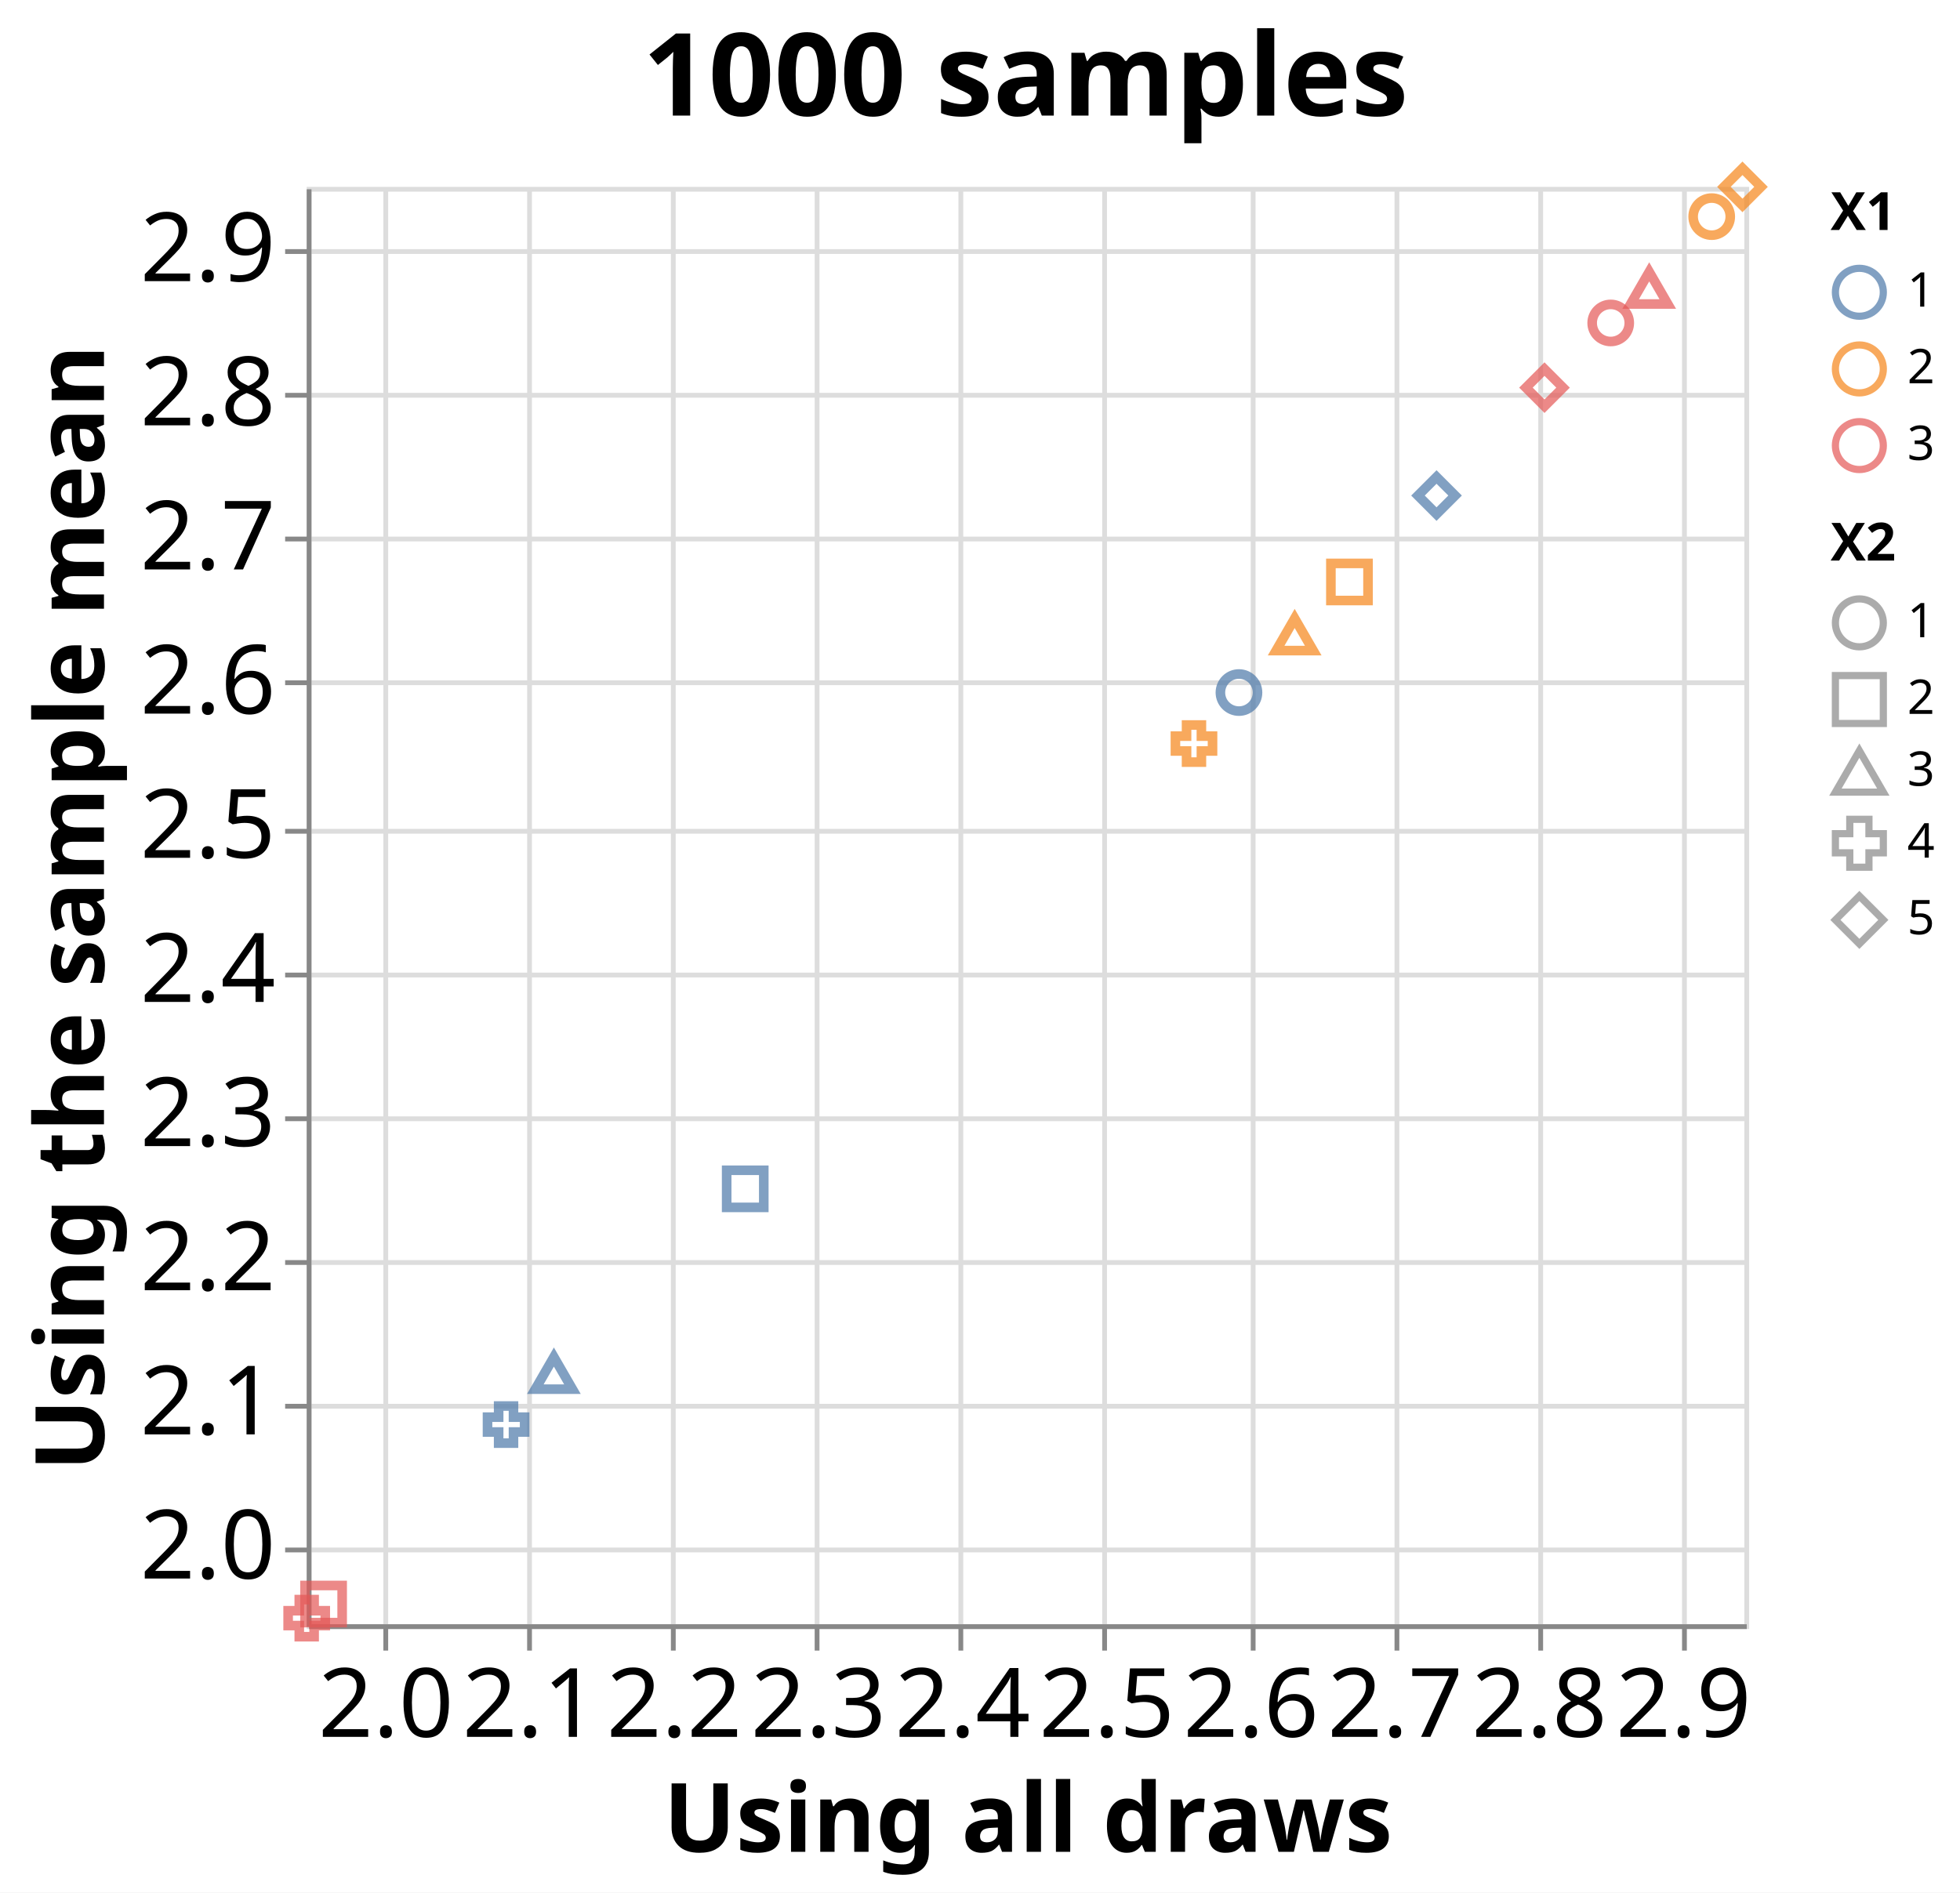
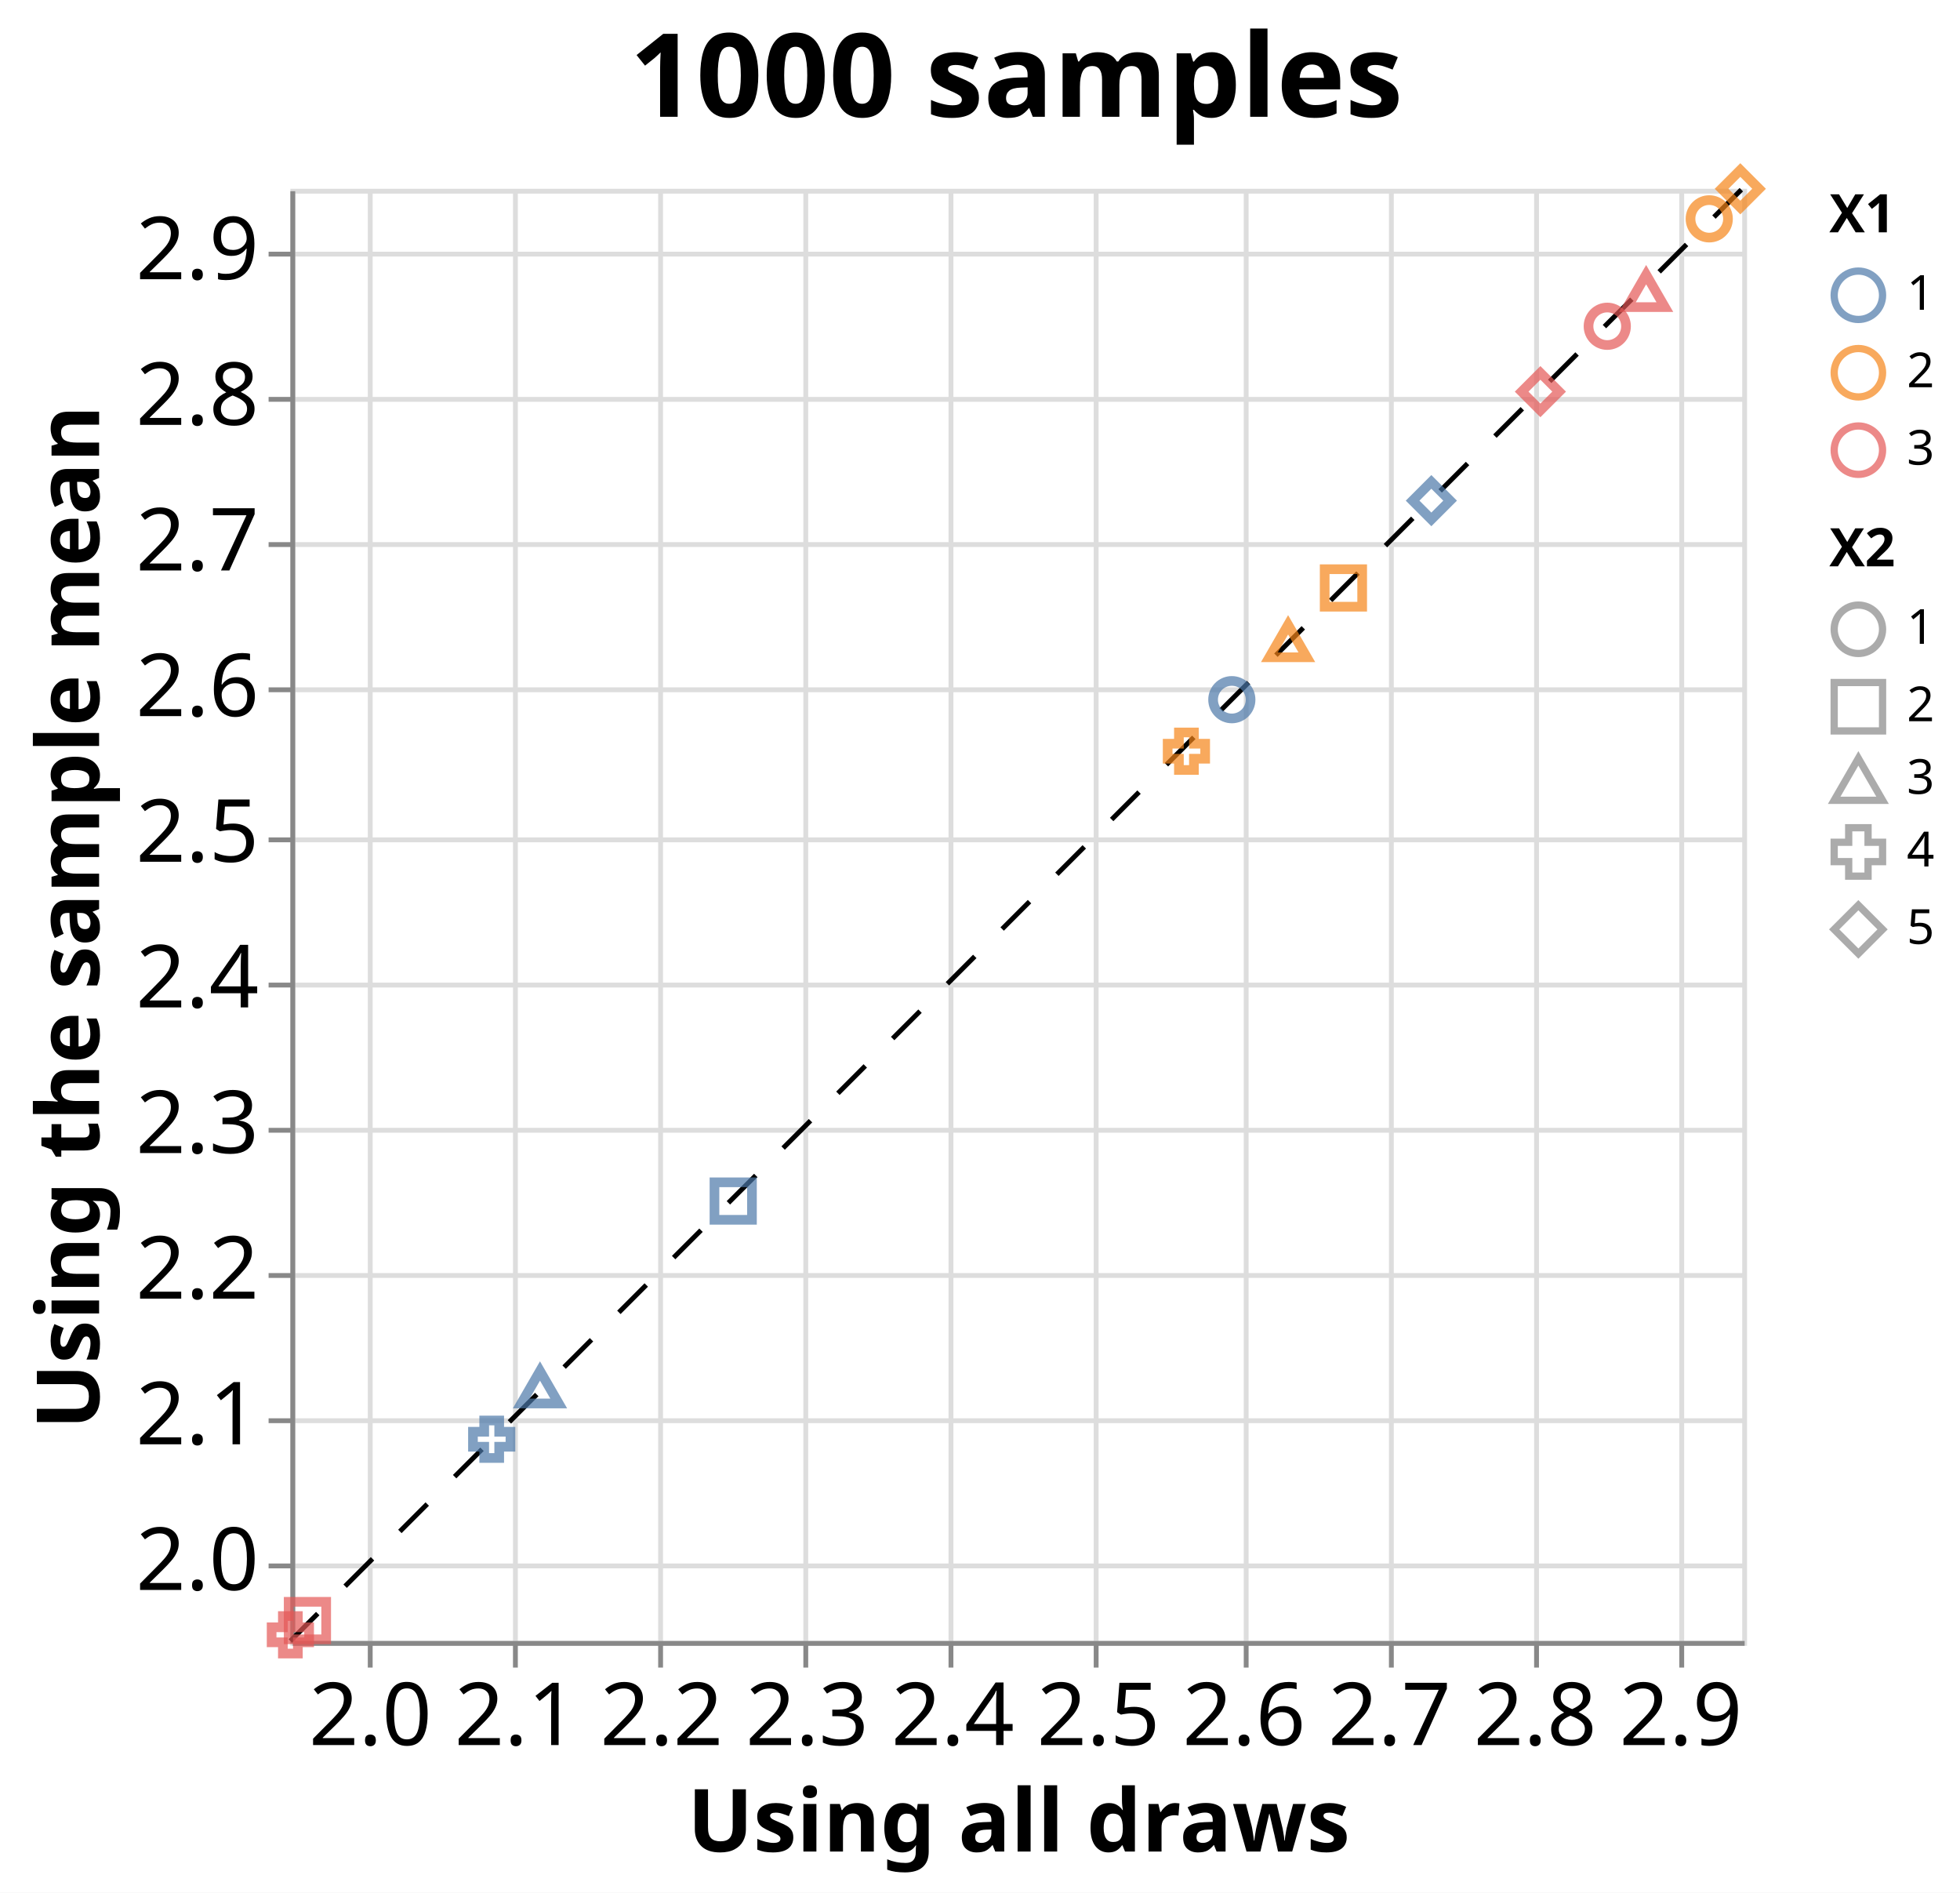
- <svg xmlns="http://www.w3.org/2000/svg" version="1.1" class="marks" width="409" height="395" viewBox="0 0 409 395">
-   <rect width="409" height="395" fill="white" />
-   <g fill="none" stroke-miterlimit="10" transform="translate(64,39)">
+ <svg xmlns="http://www.w3.org/2000/svg" version="1.1" class="marks" width="405" height="391" viewBox="0 0 405 391">
+   <rect width="405" height="391" fill="white" />
+   <g fill="none" stroke-miterlimit="10" transform="translate(60,39)">
    <g class="mark-group role-frame root" role="graphics-object" aria-roledescription="group mark container">
      <g transform="translate(0,0)">
        <path class="background" aria-hidden="true" d="M0.5,0.5h300v300h-300Z" stroke="#ddd" />
        <g>
          <g class="mark-group role-axis" aria-hidden="true">
            <g transform="translate(0.5,300.5)">
              <path class="background" aria-hidden="true" d="M0,0h0v0h0Z" pointer-events="none" />
              <g>
                <g class="mark-rule role-axis-grid" pointer-events="none">
                  <line transform="translate(16,-300)" x2="0" y2="300" stroke="#ddd" stroke-width="1" opacity="1" />
                  <line transform="translate(46,-300)" x2="0" y2="300" stroke="#ddd" stroke-width="1" opacity="1" />
                  <line transform="translate(76,-300)" x2="0" y2="300" stroke="#ddd" stroke-width="1" opacity="1" />
                  <line transform="translate(106,-300)" x2="0" y2="300" stroke="#ddd" stroke-width="1" opacity="1" />
                  <line transform="translate(136,-300)" x2="0" y2="300" stroke="#ddd" stroke-width="1" opacity="1" />
                  <line transform="translate(166,-300)" x2="0" y2="300" stroke="#ddd" stroke-width="1" opacity="1" />
                  <line transform="translate(197,-300)" x2="0" y2="300" stroke="#ddd" stroke-width="1" opacity="1" />
                  <line transform="translate(227,-300)" x2="0" y2="300" stroke="#ddd" stroke-width="1" opacity="1" />
                  <line transform="translate(257,-300)" x2="0" y2="300" stroke="#ddd" stroke-width="1" opacity="1" />
                  <line transform="translate(287,-300)" x2="0" y2="300" stroke="#ddd" stroke-width="1" opacity="1" />
                </g>
              </g>
              <path class="foreground" aria-hidden="true" d="" pointer-events="none" display="none" />
            </g>
          </g>
          <g class="mark-group role-axis" aria-hidden="true">
            <g transform="translate(0.5,0.5)">
              <path class="background" aria-hidden="true" d="M0,0h0v0h0Z" pointer-events="none" />
              <g>
                <g class="mark-rule role-axis-grid" pointer-events="none">
                  <line transform="translate(0,284)" x2="300" y2="0" stroke="#ddd" stroke-width="1" opacity="1" />
                  <line transform="translate(0,254)" x2="300" y2="0" stroke="#ddd" stroke-width="1" opacity="1" />
                  <line transform="translate(0,224)" x2="300" y2="0" stroke="#ddd" stroke-width="1" opacity="1" />
                  <line transform="translate(0,194)" x2="300" y2="0" stroke="#ddd" stroke-width="1" opacity="1" />
                  <line transform="translate(0,164)" x2="300" y2="0" stroke="#ddd" stroke-width="1" opacity="1" />
                  <line transform="translate(0,134)" x2="300" y2="0" stroke="#ddd" stroke-width="1" opacity="1" />
                  <line transform="translate(0,103)" x2="300" y2="0" stroke="#ddd" stroke-width="1" opacity="1" />
                  <line transform="translate(0,73)" x2="300" y2="0" stroke="#ddd" stroke-width="1" opacity="1" />
                  <line transform="translate(0,43)" x2="300" y2="0" stroke="#ddd" stroke-width="1" opacity="1" />
                  <line transform="translate(0,13)" x2="300" y2="0" stroke="#ddd" stroke-width="1" opacity="1" />
                </g>
              </g>
              <path class="foreground" aria-hidden="true" d="" pointer-events="none" display="none" />
            </g>
          </g>
          <g class="mark-group role-axis" role="graphics-symbol" aria-roledescription="axis" aria-label="X-axis titled 'Using all draws' for a linear scale with values from 1.9 to 2.9">
            <g transform="translate(0.5,300.5)">
              <path class="background" aria-hidden="true" d="M0,0h0v0h0Z" pointer-events="none" />
              <g>
                <g class="mark-rule role-axis-tick" pointer-events="none">
                  <line transform="translate(16,0)" x2="0" y2="5" stroke="#888" stroke-width="1" opacity="1" />
                  <line transform="translate(46,0)" x2="0" y2="5" stroke="#888" stroke-width="1" opacity="1" />
                  <line transform="translate(76,0)" x2="0" y2="5" stroke="#888" stroke-width="1" opacity="1" />
                  <line transform="translate(106,0)" x2="0" y2="5" stroke="#888" stroke-width="1" opacity="1" />
                  <line transform="translate(136,0)" x2="0" y2="5" stroke="#888" stroke-width="1" opacity="1" />
                  <line transform="translate(166,0)" x2="0" y2="5" stroke="#888" stroke-width="1" opacity="1" />
                  <line transform="translate(197,0)" x2="0" y2="5" stroke="#888" stroke-width="1" opacity="1" />
                  <line transform="translate(227,0)" x2="0" y2="5" stroke="#888" stroke-width="1" opacity="1" />
                  <line transform="translate(257,0)" x2="0" y2="5" stroke="#888" stroke-width="1" opacity="1" />
                  <line transform="translate(287,0)" x2="0" y2="5" stroke="#888" stroke-width="1" opacity="1" />
                </g>
                <g class="mark-text role-axis-label" pointer-events="none">
-                   <text text-anchor="middle" transform="translate(16.03932,23)" font-family="sans-serif" font-size="20px" fill="#000" opacity="1">2.0</text>
-                   <text text-anchor="middle" transform="translate(46.12597,23)" font-family="sans-serif" font-size="20px" fill="#000" opacity="1">2.1</text>
-                   <text text-anchor="middle" transform="translate(76.21262,23)" font-family="sans-serif" font-size="20px" fill="#000" opacity="1">2.2</text>
-                   <text text-anchor="middle" transform="translate(106.2993,23)" font-family="sans-serif" font-size="20px" fill="#000" opacity="1">2.3</text>
-                   <text text-anchor="middle" transform="translate(136.3859,23)" font-family="sans-serif" font-size="20px" fill="#000" opacity="1">2.4</text>
-                   <text text-anchor="middle" transform="translate(166.4726,23)" font-family="sans-serif" font-size="20px" fill="#000" opacity="1">2.5</text>
-                   <text text-anchor="middle" transform="translate(196.5592,23)" font-family="sans-serif" font-size="20px" fill="#000" opacity="1">2.6</text>
-                   <text text-anchor="middle" transform="translate(226.6459,23)" font-family="sans-serif" font-size="20px" fill="#000" opacity="1">2.7</text>
-                   <text text-anchor="middle" transform="translate(256.7325,23)" font-family="sans-serif" font-size="20px" fill="#000" opacity="1">2.8</text>
-                   <text text-anchor="middle" transform="translate(286.8192,23)" font-family="sans-serif" font-size="20px" fill="#000" opacity="1">2.9</text>
+                   <text text-anchor="middle" transform="translate(16.03932,21)" font-family="sans-serif" font-size="18px" fill="#000" opacity="1">2.0</text>
+                   <text text-anchor="middle" transform="translate(46.12597,21)" font-family="sans-serif" font-size="18px" fill="#000" opacity="1">2.1</text>
+                   <text text-anchor="middle" transform="translate(76.21262,21)" font-family="sans-serif" font-size="18px" fill="#000" opacity="1">2.2</text>
+                   <text text-anchor="middle" transform="translate(106.2993,21)" font-family="sans-serif" font-size="18px" fill="#000" opacity="1">2.3</text>
+                   <text text-anchor="middle" transform="translate(136.3859,21)" font-family="sans-serif" font-size="18px" fill="#000" opacity="1">2.4</text>
+                   <text text-anchor="middle" transform="translate(166.4726,21)" font-family="sans-serif" font-size="18px" fill="#000" opacity="1">2.5</text>
+                   <text text-anchor="middle" transform="translate(196.5592,21)" font-family="sans-serif" font-size="18px" fill="#000" opacity="1">2.6</text>
+                   <text text-anchor="middle" transform="translate(226.6459,21)" font-family="sans-serif" font-size="18px" fill="#000" opacity="1">2.7</text>
+                   <text text-anchor="middle" transform="translate(256.7325,21)" font-family="sans-serif" font-size="18px" fill="#000" opacity="1">2.8</text>
+                   <text text-anchor="middle" transform="translate(286.8192,21)" font-family="sans-serif" font-size="18px" fill="#000" opacity="1">2.9</text>
                </g>
                <g class="mark-rule role-axis-domain" pointer-events="none">
                  <line transform="translate(0,0)" x2="300" y2="0" stroke="#888" stroke-width="1" opacity="1" />
                </g>
                <g class="mark-text role-axis-title" pointer-events="none">
-                   <text text-anchor="middle" transform="translate(150,47)" font-family="sans-serif" font-size="20px" font-weight="bold" fill="#000" opacity="1">Using all draws</text>
+                   <text text-anchor="middle" transform="translate(150,43)" font-family="sans-serif" font-size="18px" font-weight="bold" fill="#000" opacity="1">Using all draws</text>
                </g>
              </g>
              <path class="foreground" aria-hidden="true" d="" pointer-events="none" display="none" />
            </g>
          </g>
          <g class="mark-group role-axis" role="graphics-symbol" aria-roledescription="axis" aria-label="Y-axis titled 'Using the sample mean' for a linear scale with values from 1.9 to 2.9">
            <g transform="translate(0.5,0.5)">
              <path class="background" aria-hidden="true" d="M0,0h0v0h0Z" pointer-events="none" />
              <g>
                <g class="mark-rule role-axis-tick" pointer-events="none">
                  <line transform="translate(0,284)" x2="-5" y2="0" stroke="#888" stroke-width="1" opacity="1" />
                  <line transform="translate(0,254)" x2="-5" y2="0" stroke="#888" stroke-width="1" opacity="1" />
                  <line transform="translate(0,224)" x2="-5" y2="0" stroke="#888" stroke-width="1" opacity="1" />
                  <line transform="translate(0,194)" x2="-5" y2="0" stroke="#888" stroke-width="1" opacity="1" />
                  <line transform="translate(0,164)" x2="-5" y2="0" stroke="#888" stroke-width="1" opacity="1" />
                  <line transform="translate(0,134)" x2="-5" y2="0" stroke="#888" stroke-width="1" opacity="1" />
                  <line transform="translate(0,103)" x2="-5" y2="0" stroke="#888" stroke-width="1" opacity="1" />
                  <line transform="translate(0,73)" x2="-5" y2="0" stroke="#888" stroke-width="1" opacity="1" />
                  <line transform="translate(0,43)" x2="-5" y2="0" stroke="#888" stroke-width="1" opacity="1" />
                  <line transform="translate(0,13)" x2="-5" y2="0" stroke="#888" stroke-width="1" opacity="1" />
                </g>
                <g class="mark-text role-axis-label" pointer-events="none">
-                   <text text-anchor="end" transform="translate(-7,289.9607)" font-family="sans-serif" font-size="20px" fill="#000" opacity="1">2.0</text>
-                   <text text-anchor="end" transform="translate(-7,259.874)" font-family="sans-serif" font-size="20px" fill="#000" opacity="1">2.1</text>
-                   <text text-anchor="end" transform="translate(-7,229.7874)" font-family="sans-serif" font-size="20px" fill="#000" opacity="1">2.2</text>
-                   <text text-anchor="end" transform="translate(-7,199.7007)" font-family="sans-serif" font-size="20px" fill="#000" opacity="1">2.3</text>
-                   <text text-anchor="end" transform="translate(-7,169.6141)" font-family="sans-serif" font-size="20px" fill="#000" opacity="1">2.4</text>
-                   <text text-anchor="end" transform="translate(-7,139.5274)" font-family="sans-serif" font-size="20px" fill="#000" opacity="1">2.5</text>
-                   <text text-anchor="end" transform="translate(-7,109.4408)" font-family="sans-serif" font-size="20px" fill="#000" opacity="1">2.6</text>
-                   <text text-anchor="end" transform="translate(-7,79.35411)" font-family="sans-serif" font-size="20px" fill="#000" opacity="1">2.7</text>
-                   <text text-anchor="end" transform="translate(-7,49.26746)" font-family="sans-serif" font-size="20px" fill="#000" opacity="1">2.8</text>
-                   <text text-anchor="end" transform="translate(-7,19.18081)" font-family="sans-serif" font-size="20px" fill="#000" opacity="1">2.9</text>
+                   <text text-anchor="end" transform="translate(-7,288.9607)" font-family="sans-serif" font-size="18px" fill="#000" opacity="1">2.0</text>
+                   <text text-anchor="end" transform="translate(-7,258.874)" font-family="sans-serif" font-size="18px" fill="#000" opacity="1">2.1</text>
+                   <text text-anchor="end" transform="translate(-7,228.7874)" font-family="sans-serif" font-size="18px" fill="#000" opacity="1">2.2</text>
+                   <text text-anchor="end" transform="translate(-7,198.7007)" font-family="sans-serif" font-size="18px" fill="#000" opacity="1">2.3</text>
+                   <text text-anchor="end" transform="translate(-7,168.6141)" font-family="sans-serif" font-size="18px" fill="#000" opacity="1">2.4</text>
+                   <text text-anchor="end" transform="translate(-7,138.5274)" font-family="sans-serif" font-size="18px" fill="#000" opacity="1">2.5</text>
+                   <text text-anchor="end" transform="translate(-7,108.4408)" font-family="sans-serif" font-size="18px" fill="#000" opacity="1">2.6</text>
+                   <text text-anchor="end" transform="translate(-7,78.35411)" font-family="sans-serif" font-size="18px" fill="#000" opacity="1">2.7</text>
+                   <text text-anchor="end" transform="translate(-7,48.26746)" font-family="sans-serif" font-size="18px" fill="#000" opacity="1">2.8</text>
+                   <text text-anchor="end" transform="translate(-7,18.18081)" font-family="sans-serif" font-size="18px" fill="#000" opacity="1">2.9</text>
                </g>
                <g class="mark-rule role-axis-domain" pointer-events="none">
                  <line transform="translate(0,300)" x2="0" y2="-300" stroke="#888" stroke-width="1" opacity="1" />
                </g>
                <g class="mark-text role-axis-title" pointer-events="none">
-                   <text text-anchor="middle" transform="translate(-38.80273,150) rotate(-90) translate(0,-4)" font-family="sans-serif" font-size="20px" font-weight="bold" fill="#000" opacity="1">Using the sample mean</text>
-                 </g>
-               </g>
-               <path class="foreground" aria-hidden="true" d="" pointer-events="none" display="none" />
-             </g>
-           </g>
-           <g class="mark-symbol role-mark marks" role="graphics-object" aria-roledescription="symbol mark container">
+                   <text text-anchor="middle" transform="translate(-36.02246,150) rotate(-90) translate(0,-4)" font-family="sans-serif" font-size="18px" font-weight="bold" fill="#000" opacity="1">Using the sample mean</text>
+                 </g>
+               </g>
+               <path class="foreground" aria-hidden="true" d="" pointer-events="none" display="none" />
+             </g>
+           </g>
+           <g class="mark-rule role-mark layer_0_marks" role="graphics-symbol" aria-roledescription="rule mark container">
+             <line transform="translate(0,300)" x2="300" y2="-300" stroke="black" stroke-dasharray="8,8" />
+           </g>
+           <g class="mark-symbol role-mark layer_1_marks" role="graphics-object" aria-roledescription="symbol mark container">
            <path aria-label="all_draws: 2.59328045695; mean: 2.59300672984; X1: 1; X2: 1" role="graphics-symbol" aria-roledescription="point" transform="translate(194.5375,105.5448)" d="M3.873,0A3.873,3.873,0,1,1,-3.873,0A3.873,3.873,0,1,1,3.873,0" stroke="#4c78a8" stroke-width="2" opacity="0.7" />
            <path aria-label="all_draws: 2.92116439755; mean: 2.92316318816; X1: 2; X2: 1" role="graphics-symbol" aria-roledescription="point" transform="translate(293.1869,6.211779)" d="M3.873,0A3.873,3.873,0,1,1,-3.873,0A3.873,3.873,0,1,1,3.873,0" stroke="#f58518" stroke-width="2" opacity="0.7" />
            <path aria-label="all_draws: 2.85112597323; mean: 2.84940090072; X1: 3; X2: 1" role="graphics-symbol" aria-roledescription="point" transform="translate(272.1146,28.40438)" d="M3.873,0A3.873,3.873,0,1,1,-3.873,0A3.873,3.873,0,1,1,3.873,0" stroke="#e45756" stroke-width="2" opacity="0.7" />
            <path aria-label="all_draws: 2.25083461793; mean: 2.24873932399; X1: 1; X2: 2" role="graphics-symbol" aria-roledescription="point" transform="translate(91.50706,209.1233)" d="M-3.873,-3.873h7.746v7.746h-7.746Z" stroke="#4c78a8" stroke-width="2" opacity="0.7" />
            <path aria-label="all_draws: 2.66991945687; mean: 2.66972140395; X1: 2; X2: 2" role="graphics-symbol" aria-roledescription="point" transform="translate(217.5957,82.46393)" d="M-3.873,-3.873h7.746v7.746h-7.746Z" stroke="#f58518" stroke-width="2" opacity="0.7" />
            <path aria-label="all_draws: 1.9584068807; mean: 1.96070026175; X1: 3; X2: 2" role="graphics-symbol" aria-roledescription="point" transform="translate(3.525341,295.7847)" d="M-3.873,-3.873h7.746v7.746h-7.746Z" stroke="#e45756" stroke-width="2" opacity="0.7" />
            <path aria-label="all_draws: 2.11813021875; mean: 2.12090748892; X1: 1; X2: 3" role="graphics-symbol" aria-roledescription="point" transform="translate(51.58075,247.5837)" d="M0,-3.354L-3.873,3.354L3.873,3.354Z" stroke="#4c78a8" stroke-width="2" opacity="0.7" />
            <path aria-label="all_draws: 2.63192254223; mean: 2.63326714142; X1: 2; X2: 3" role="graphics-symbol" aria-roledescription="point" transform="translate(206.1637,93.4318)" d="M0,-3.354L-3.873,3.354L3.873,3.354Z" stroke="#f58518" stroke-width="2" opacity="0.7" />
            <path aria-label="all_draws: 2.87782151833; mean: 2.87369973117; X1: 3; X2: 3" role="graphics-symbol" aria-roledescription="point" transform="translate(280.1464,21.09368)" d="M0,-3.354L-3.873,3.354L3.873,3.354Z" stroke="#e45756" stroke-width="2" opacity="0.7" />
            <path aria-label="all_draws: 2.08496592578; mean: 2.08519747458; X1: 1; X2: 4" role="graphics-symbol" aria-roledescription="point" transform="translate(41.60272,258.3276)" d="M-3.873,-1.549L-3.873,1.549L-1.549,1.549L-1.549,3.873L1.549,3.873L1.549,1.549L3.873,1.549L3.873,-1.549L1.549,-1.549L1.549,-3.873L-1.549,-3.873L-1.549,-1.549Z" stroke="#4c78a8" stroke-width="2" opacity="0.7" />
            <path aria-label="all_draws: 2.56208275218; mean: 2.5576241141; X1: 2; X2: 4" role="graphics-symbol" aria-roledescription="point" transform="translate(185.1512,116.1903)" d="M-3.873,-1.549L-3.873,1.549L-1.549,1.549L-1.549,3.873L1.549,3.873L1.549,1.549L3.873,1.549L3.873,-1.549L1.549,-1.549L1.549,-3.873L-1.549,-3.873L-1.549,-1.549Z" stroke="#f58518" stroke-width="2" opacity="0.7" />
            <path aria-label="all_draws: 1.94668958974; mean: 1.95091661362; X1: 3; X2: 4" role="graphics-symbol" aria-roledescription="point" transform="translate(0,298.7282)" d="M-3.873,-1.549L-3.873,1.549L-1.549,1.549L-1.549,3.873L1.549,3.873L1.549,1.549L3.873,1.549L3.873,-1.549L1.549,-1.549L1.549,-3.873L-1.549,-3.873L-1.549,-1.549Z" stroke="#e45756" stroke-width="2" opacity="0.7" />
            <path aria-label="all_draws: 2.73030858344; mean: 2.72966878242; X1: 1; X2: 5" role="graphics-symbol" aria-roledescription="point" transform="translate(235.7647,64.42777)" d="M-3.873,0L0,-3.873L3.873,0L0,3.873Z" stroke="#4c78a8" stroke-width="2" opacity="0.7" />
            <path aria-label="all_draws: 2.9424961775; mean: 2.94380948165; X1: 2; X2: 5" role="graphics-symbol" aria-roledescription="point" transform="translate(299.6049,0)" d="M-3.873,0L0,-3.873L3.873,0L0,3.873Z" stroke="#f58518" stroke-width="2" opacity="0.7" />
            <path aria-label="all_draws: 2.80519338482; mean: 2.80451984535; X1: 3; X2: 5" role="graphics-symbol" aria-roledescription="point" transform="translate(258.2951,41.90759)" d="M-3.873,0L0,-3.873L3.873,0L0,3.873Z" stroke="#e45756" stroke-width="2" opacity="0.7" />
          </g>
          <g class="mark-group role-legend" role="graphics-symbol" aria-roledescription="legend" aria-label="Symbol legend titled 'X1' for stroke color with 3 values: 1, 2, 3">
            <g transform="translate(318,0)">
              <path class="background" aria-hidden="true" d="M0,0h22v61h-22Z" pointer-events="none" />
              <g>
                <g class="mark-group role-legend-entry">
                  <g transform="translate(0,16)">
                    <path class="background" aria-hidden="true" d="M0,0h0v0h0Z" pointer-events="none" />
                    <g>
                      <g class="mark-group role-scope" role="graphics-object" aria-roledescription="group mark container">
                        <g transform="translate(0,0)">
                          <path class="background" aria-hidden="true" d="M0,0h21.562v12.5h-21.562Z" pointer-events="none" opacity="1" />
                          <g>
                            <g class="mark-symbol role-legend-symbol" pointer-events="none">
                              <path transform="translate(6,6)" d="M5,0A5,5,0,1,1,-5,0A5,5,0,1,1,5,0" stroke="#4c78a8" stroke-width="1.5" opacity="0.7" />
                            </g>
                            <g class="mark-text role-legend-label" pointer-events="none">
                              <text text-anchor="start" transform="translate(16,9)" font-family="sans-serif" font-size="10px" fill="#000" opacity="1">1</text>
                            </g>
                          </g>
                          <path class="foreground" aria-hidden="true" d="" pointer-events="none" display="none" />
                        </g>
                        <g transform="translate(0,16)">
                          <path class="background" aria-hidden="true" d="M0,0h21.562v12.5h-21.562Z" pointer-events="none" opacity="1" />
                          <g>
                            <g class="mark-symbol role-legend-symbol" pointer-events="none">
                              <path transform="translate(6,6)" d="M5,0A5,5,0,1,1,-5,0A5,5,0,1,1,5,0" stroke="#f58518" stroke-width="1.5" opacity="0.7" />
                            </g>
                            <g class="mark-text role-legend-label" pointer-events="none">
                              <text text-anchor="start" transform="translate(16,9)" font-family="sans-serif" font-size="10px" fill="#000" opacity="1">2</text>
                            </g>
                          </g>
                          <path class="foreground" aria-hidden="true" d="" pointer-events="none" display="none" />
                        </g>
                        <g transform="translate(0,32)">
                          <path class="background" aria-hidden="true" d="M0,0h21.562v12.5h-21.562Z" pointer-events="none" opacity="1" />
                          <g>
                            <g class="mark-symbol role-legend-symbol" pointer-events="none">
                              <path transform="translate(6,6)" d="M5,0A5,5,0,1,1,-5,0A5,5,0,1,1,5,0" stroke="#e45756" stroke-width="1.5" opacity="0.7" />
                            </g>
                            <g class="mark-text role-legend-label" pointer-events="none">
                              <text text-anchor="start" transform="translate(16,9)" font-family="sans-serif" font-size="10px" fill="#000" opacity="1">3</text>
                            </g>
                          </g>
                          <path class="foreground" aria-hidden="true" d="" pointer-events="none" display="none" />
                        </g>
                      </g>
                    </g>
                    <path class="foreground" aria-hidden="true" d="" pointer-events="none" display="none" />
                  </g>
                </g>
                <g class="mark-text role-legend-title" pointer-events="none">
                  <text text-anchor="start" transform="translate(0,9)" font-family="sans-serif" font-size="11px" font-weight="bold" fill="#000" opacity="1">X1</text>
                </g>
              </g>
              <path class="foreground" aria-hidden="true" d="" pointer-events="none" display="none" />
            </g>
          </g>
          <g class="mark-group role-legend" role="graphics-symbol" aria-roledescription="legend" aria-label="Symbol legend titled 'X2' for shape with 5 values: 1, 2, 3, 4, 5">
            <g transform="translate(318,69)">
              <path class="background" aria-hidden="true" d="M0,0h22v91h-22Z" pointer-events="none" />
              <g>
                <g class="mark-group role-legend-entry">
                  <g transform="translate(0,16)">
                    <path class="background" aria-hidden="true" d="M0,0h0v0h0Z" pointer-events="none" />
                    <g>
                      <g class="mark-group role-scope" role="graphics-object" aria-roledescription="group mark container">
                        <g transform="translate(0,0)">
                          <path class="background" aria-hidden="true" d="M0,0h21.562v12.5h-21.562Z" pointer-events="none" opacity="1" />
                          <g>
                            <g class="mark-symbol role-legend-symbol" pointer-events="none">
                              <path transform="translate(6,6)" d="M5,0A5,5,0,1,1,-5,0A5,5,0,1,1,5,0" stroke="#888" stroke-width="1.5" opacity="0.7" />
                            </g>
                            <g class="mark-text role-legend-label" pointer-events="none">
                              <text text-anchor="start" transform="translate(16,9)" font-family="sans-serif" font-size="10px" fill="#000" opacity="1">1</text>
                            </g>
                          </g>
                          <path class="foreground" aria-hidden="true" d="" pointer-events="none" display="none" />
                        </g>
                        <g transform="translate(0,16)">
                          <path class="background" aria-hidden="true" d="M0,0h21.562v12.5h-21.562Z" pointer-events="none" opacity="1" />
                          <g>
                            <g class="mark-symbol role-legend-symbol" pointer-events="none">
                              <path transform="translate(6,6)" d="M-5,-5h10v10h-10Z" stroke="#888" stroke-width="1.5" opacity="0.7" />
                            </g>
                            <g class="mark-text role-legend-label" pointer-events="none">
                              <text text-anchor="start" transform="translate(16,9)" font-family="sans-serif" font-size="10px" fill="#000" opacity="1">2</text>
                            </g>
                          </g>
                          <path class="foreground" aria-hidden="true" d="" pointer-events="none" display="none" />
                        </g>
                        <g transform="translate(0,31)">
                          <path class="background" aria-hidden="true" d="M0,0h21.562v11.83h-21.562Z" pointer-events="none" opacity="1" />
                          <g>
                            <g class="mark-symbol role-legend-symbol" pointer-events="none">
                              <path transform="translate(6,6)" d="M0,-4.33L-5,4.33L5,4.33Z" stroke="#888" stroke-width="1.5" opacity="0.7" />
                            </g>
                            <g class="mark-text role-legend-label" pointer-events="none">
                              <text text-anchor="start" transform="translate(16,9)" font-family="sans-serif" font-size="10px" fill="#000" opacity="1">3</text>
                            </g>
                          </g>
                          <path class="foreground" aria-hidden="true" d="" pointer-events="none" display="none" />
                        </g>
                        <g transform="translate(0,46)">
                          <path class="background" aria-hidden="true" d="M0,0h21.562v12.5h-21.562Z" pointer-events="none" opacity="1" />
                          <g>
                            <g class="mark-symbol role-legend-symbol" pointer-events="none">
                              <path transform="translate(6,6)" d="M-5,-2L-5,2L-2,2L-2,5L2,5L2,2L5,2L5,-2L2,-2L2,-5L-2,-5L-2,-2Z" stroke="#888" stroke-width="1.5" opacity="0.7" />
                            </g>
                            <g class="mark-text role-legend-label" pointer-events="none">
                              <text text-anchor="start" transform="translate(16,9)" font-family="sans-serif" font-size="10px" fill="#000" opacity="1">4</text>
                            </g>
                          </g>
                          <path class="foreground" aria-hidden="true" d="" pointer-events="none" display="none" />
                        </g>
                        <g transform="translate(0,62)">
                          <path class="background" aria-hidden="true" d="M0,0h21.562v12.5h-21.562Z" pointer-events="none" opacity="1" />
                          <g>
                            <g class="mark-symbol role-legend-symbol" pointer-events="none">
                              <path transform="translate(6,6)" d="M-5,0L0,-5L5,0L0,5Z" stroke="#888" stroke-width="1.5" opacity="0.7" />
                            </g>
                            <g class="mark-text role-legend-label" pointer-events="none">
                              <text text-anchor="start" transform="translate(16,9)" font-family="sans-serif" font-size="10px" fill="#000" opacity="1">5</text>
                            </g>
                          </g>
                          <path class="foreground" aria-hidden="true" d="" pointer-events="none" display="none" />
                        </g>
                      </g>
                    </g>
                    <path class="foreground" aria-hidden="true" d="" pointer-events="none" display="none" />
                  </g>
                </g>
                <g class="mark-text role-legend-title" pointer-events="none">
                  <text text-anchor="start" transform="translate(0,9)" font-family="sans-serif" font-size="11px" font-weight="bold" fill="#000" opacity="1">X2</text>
                </g>
              </g>
              <path class="foreground" aria-hidden="true" d="" pointer-events="none" display="none" />
            </g>
          </g>
          <g class="mark-group role-title">
            <g transform="translate(150,-33.87298)">
              <path class="background" aria-hidden="true" d="M0,0h0v0h0Z" pointer-events="none" />
              <g>
                <g class="mark-text role-title-text" role="graphics-symbol" aria-roledescription="title" aria-label="Title text '1000 samples'" pointer-events="none">
                  <text text-anchor="middle" transform="translate(0,19)" font-family="sans-serif" font-size="24px" font-weight="bold" fill="#000" opacity="1">1000 samples</text>
                </g>
              </g>
              <path class="foreground" aria-hidden="true" d="" pointer-events="none" display="none" />
            </g>
          </g>
        </g>
        <path class="foreground" aria-hidden="true" d="" display="none" />
      </g>
    </g>
  </g>
</svg>
